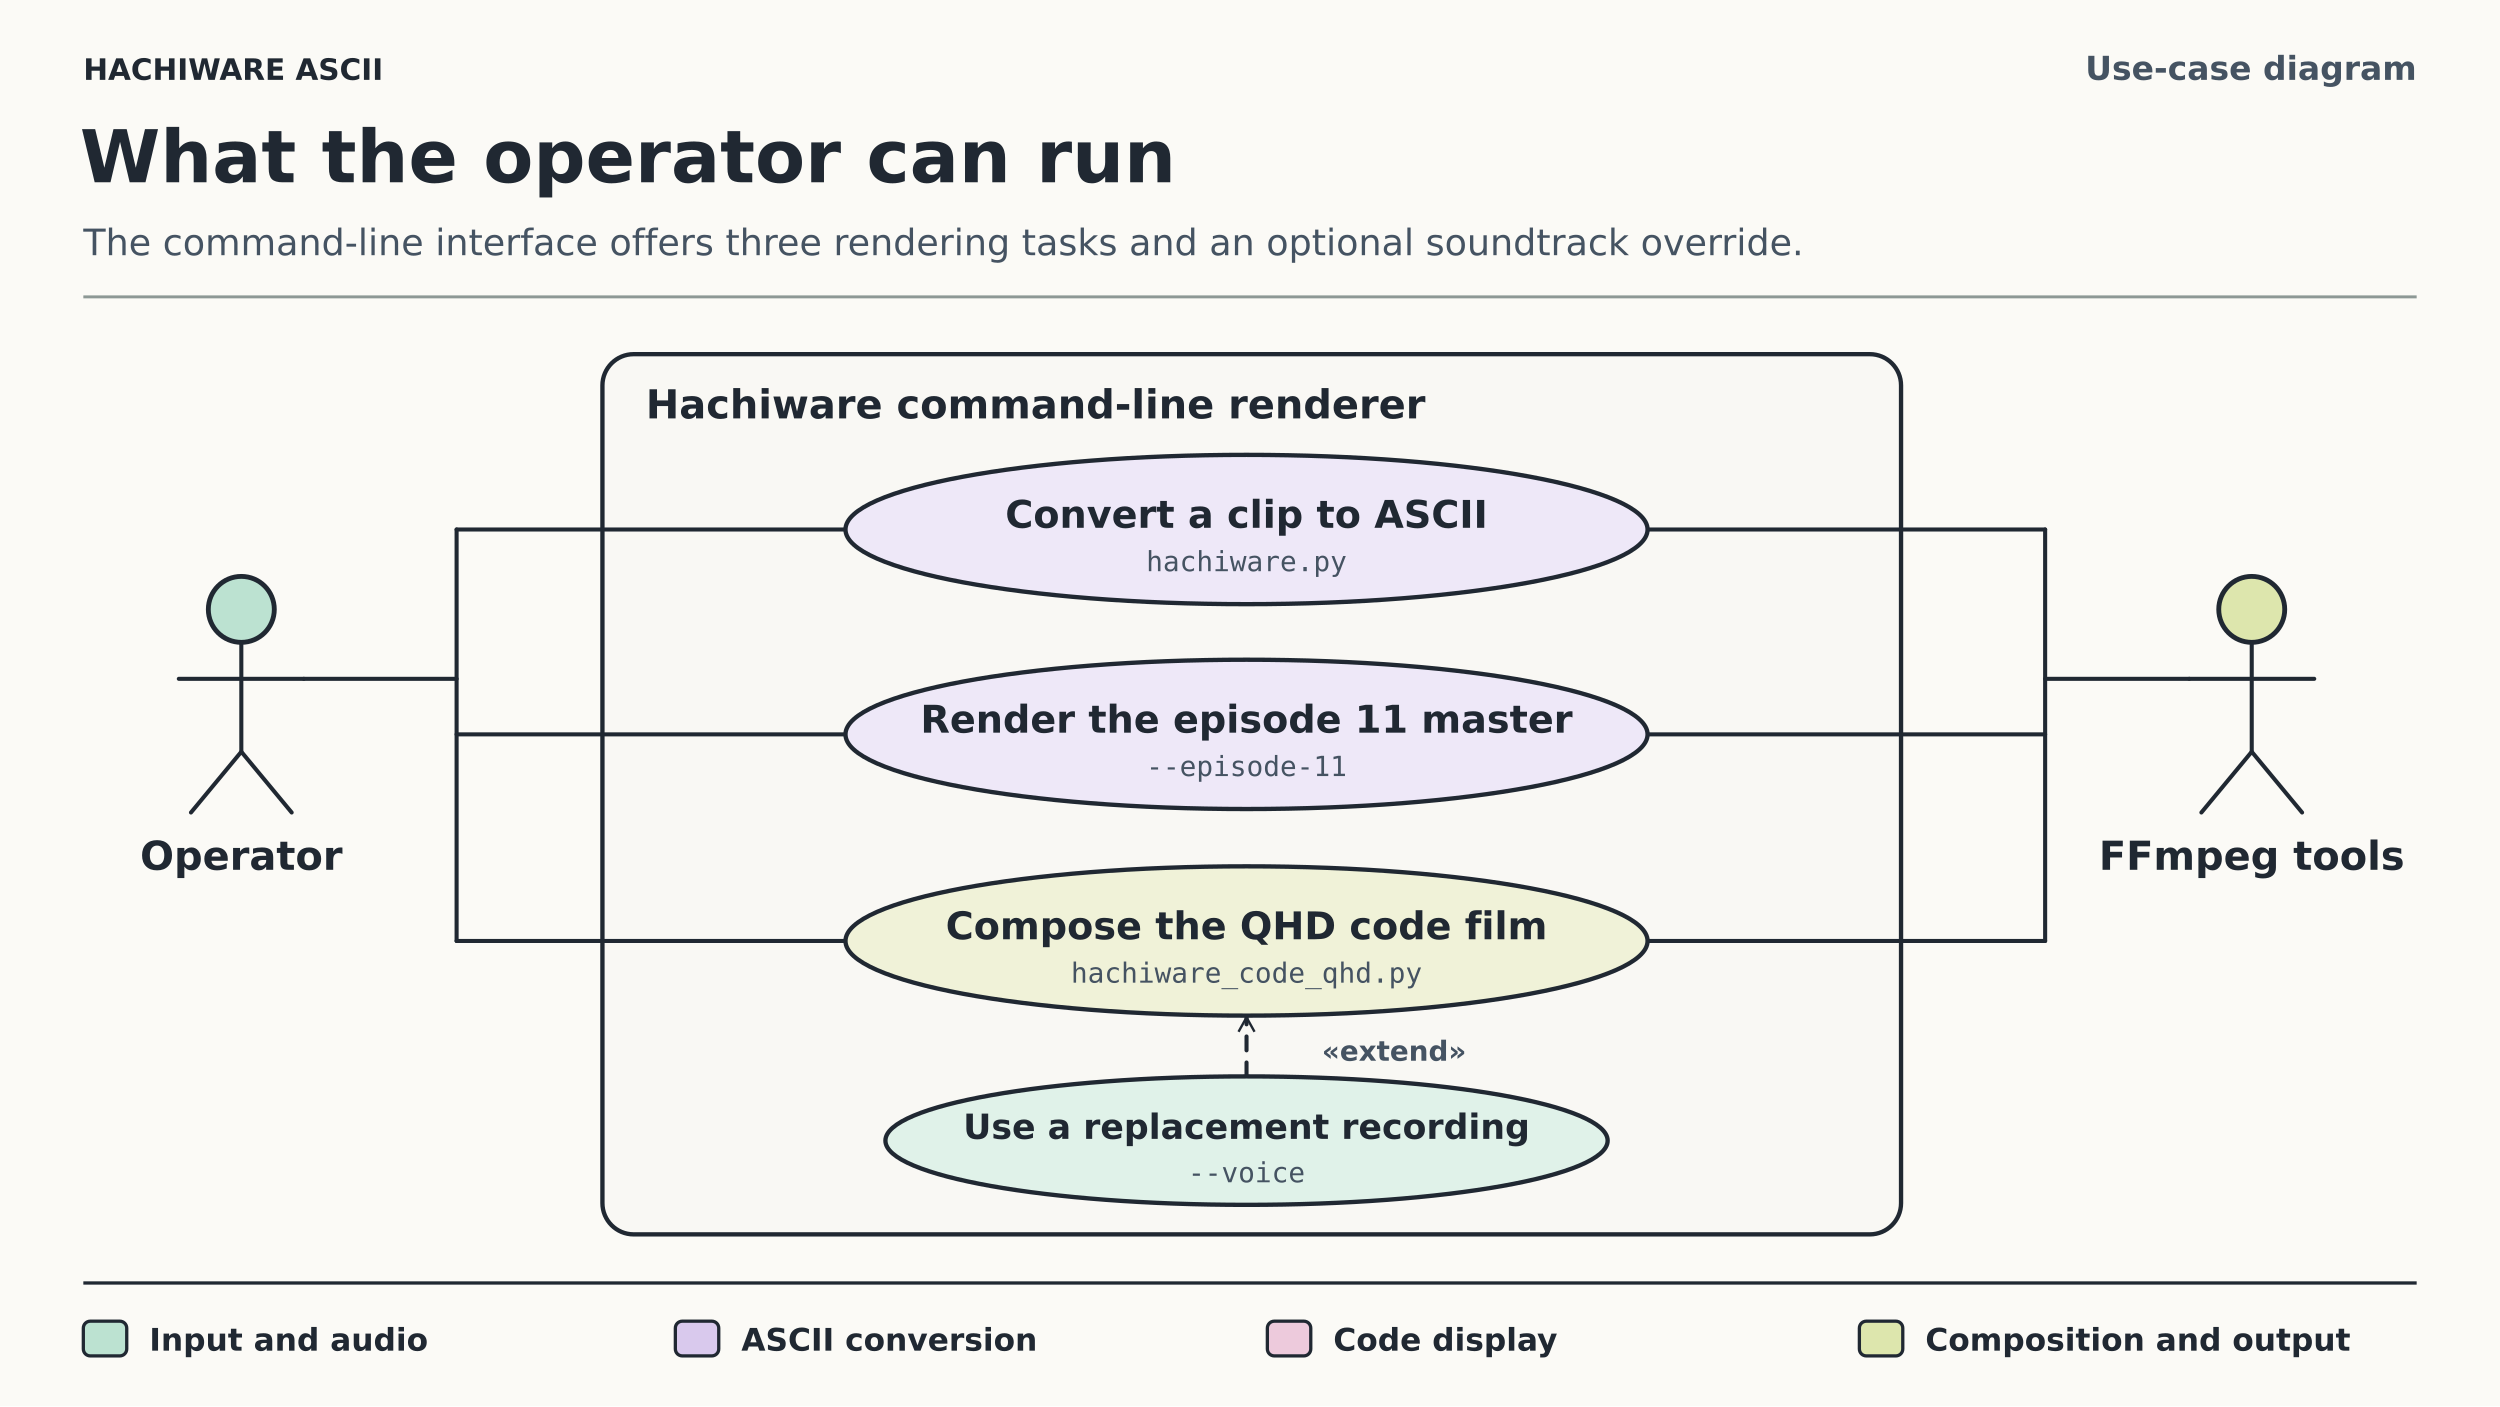
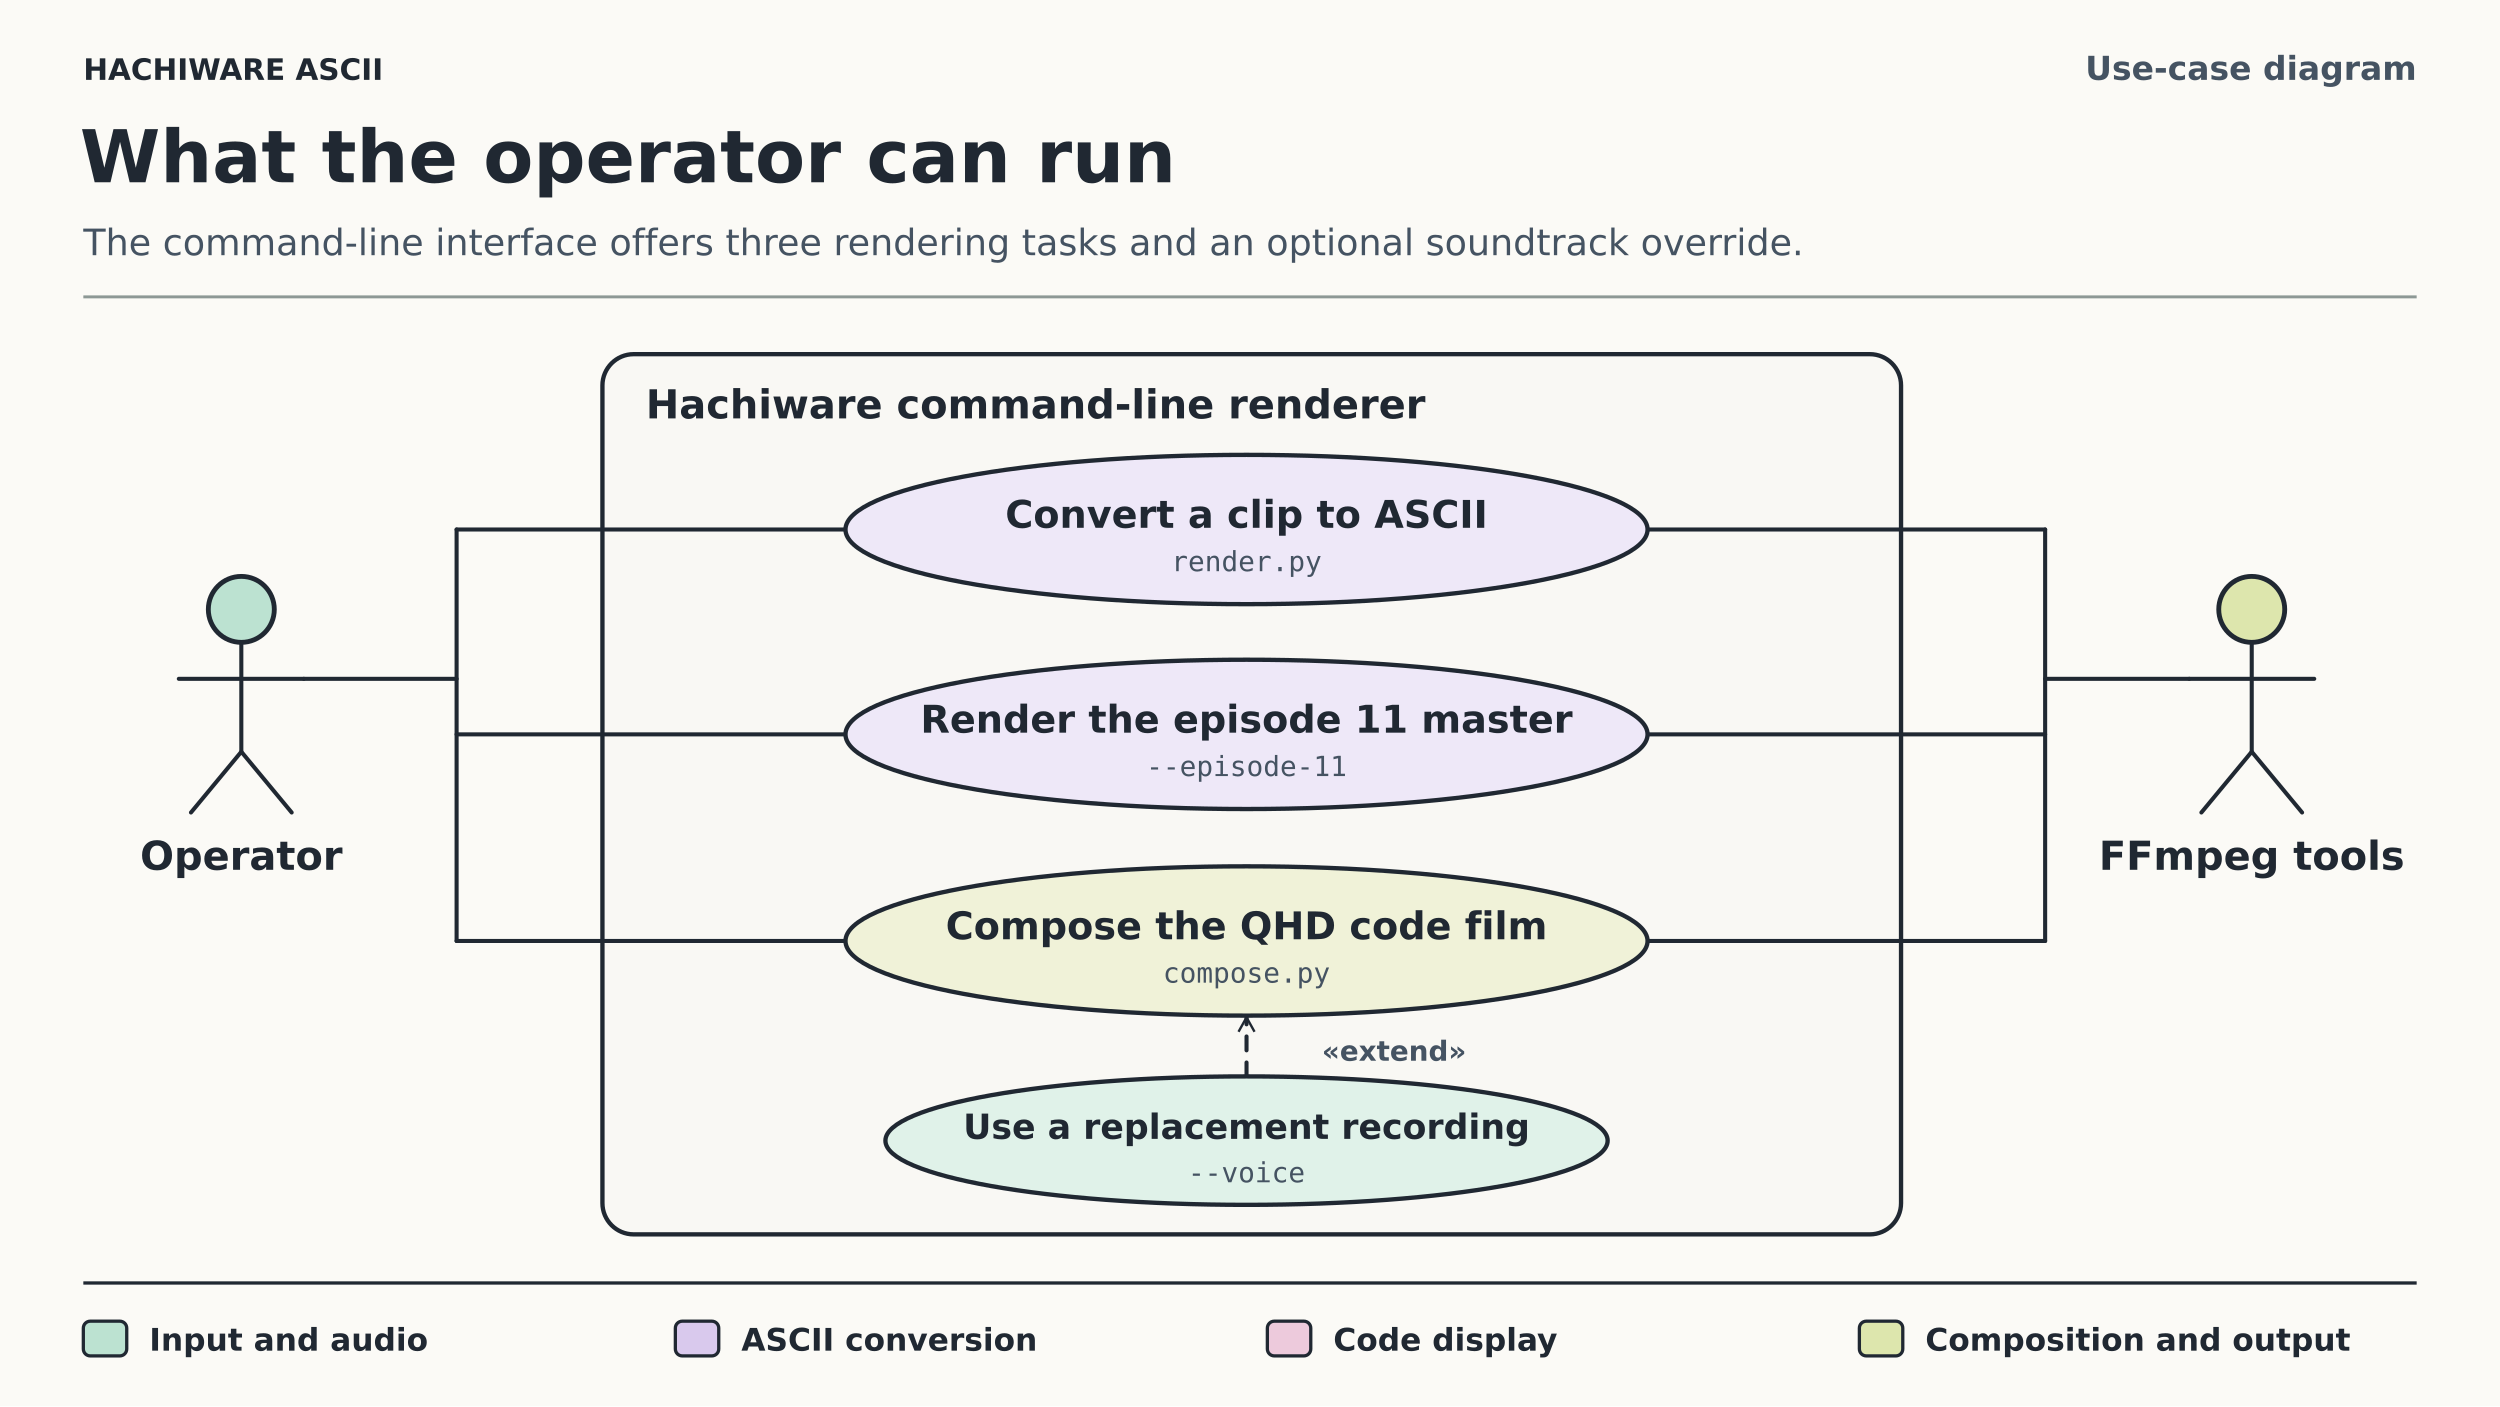
<svg xmlns="http://www.w3.org/2000/svg" width="2560" height="1440" viewBox="0 0 1440 810" role="img" aria-labelledby="title desc" lang="en">
  <defs>
    <marker id="arrow" markerWidth="12" markerHeight="12" refX="10" refY="5" orient="auto" markerUnits="userSpaceOnUse" viewBox="-1 -1 13 12">
      <path d="M0,0 L10,5 L0,10 z" fill="#202832" stroke="#202832" stroke-width="1.5" stroke-linejoin="round" />
    </marker>
    <marker id="open" markerWidth="12" markerHeight="12" refX="10" refY="5" orient="auto" markerUnits="userSpaceOnUse" viewBox="-1 -1 13 12">
      <path d="M1,0 L10,5 L1,10" fill="none" stroke="#202832" stroke-width="1.5" stroke-linejoin="round" />
    </marker>
  </defs>
  <g id="page">
    <rect x="0" y="0" width="1440" height="810" rx="0" fill="#FBFAF6" stroke="none" stroke-width="2.5" />
    <text x="48" y="46" font-family="DejaVu Sans, sans-serif" font-size="17" font-weight="700" text-anchor="start" fill="#202832">HACHIWARE ASCII</text>
    <text x="1392" y="46" font-family="DejaVu Sans, sans-serif" font-size="19" font-weight="650" text-anchor="end" fill="#455362">Use-case diagram</text>
    <text x="46" y="105" font-family="DejaVu Sans, sans-serif" font-size="42" font-weight="740" text-anchor="start" fill="#202832">What the operator can run</text>
    <text x="48" y="147" font-family="DejaVu Sans, sans-serif" font-size="21" font-weight="450" text-anchor="start" fill="#455362">The command-line interface offers three rendering tasks and an optional soundtrack override.</text>
    <line x1="48" y1="171" x2="1392" y2="171" stroke="#8D9895" stroke-width="1.7" />
    <line x1="48" y1="739" x2="1392" y2="739" stroke="#202832" stroke-width="1.9" />
    <rect x="48" y="761" width="25" height="20" rx="4" fill="#BCE2D1" stroke="#202832" stroke-width="1.9" />
    <text x="86" y="778" font-family="DejaVu Sans, sans-serif" font-size="18" font-weight="550" text-anchor="start" fill="#202832">Input and audio</text>
    <rect x="389" y="761" width="25" height="20" rx="4" fill="#D9C9ED" stroke="#202832" stroke-width="1.9" />
    <text x="427" y="778" font-family="DejaVu Sans, sans-serif" font-size="18" font-weight="550" text-anchor="start" fill="#202832">ASCII conversion</text>
    <rect x="730" y="761" width="25" height="20" rx="4" fill="#EDCADC" stroke="#202832" stroke-width="1.9" />
    <text x="768" y="778" font-family="DejaVu Sans, sans-serif" font-size="18" font-weight="550" text-anchor="start" fill="#202832">Code display</text>
    <rect x="1071" y="761" width="25" height="20" rx="4" fill="#DDE6AD" stroke="#202832" stroke-width="1.9" />
    <text x="1109" y="778" font-family="DejaVu Sans, sans-serif" font-size="18" font-weight="550" text-anchor="start" fill="#202832">Composition and output</text>
  </g>
  <g id="groups">
    <rect x="347" y="204" width="748" height="507" rx="18" fill="#F9F8F4" stroke="#202832" stroke-width="2.5" />
    <text x="372" y="241" font-family="DejaVu Sans, sans-serif" font-size="23" font-weight="700" text-anchor="start" fill="#202832">Hachiware command-line renderer</text>
  </g>
  <g id="connections">
    <polyline points="263,305 487,305" fill="none" stroke="#202832" stroke-width="2.35" stroke-linejoin="round" stroke-linecap="round" />
    <polyline points="949,305 1178,305" fill="none" stroke="#202832" stroke-width="2.35" stroke-linejoin="round" stroke-linecap="round" />
    <polyline points="263,423 487,423" fill="none" stroke="#202832" stroke-width="2.35" stroke-linejoin="round" stroke-linecap="round" />
    <polyline points="949,423 1178,423" fill="none" stroke="#202832" stroke-width="2.35" stroke-linejoin="round" stroke-linecap="round" />
    <polyline points="263,542 487,542" fill="none" stroke="#202832" stroke-width="2.35" stroke-linejoin="round" stroke-linecap="round" />
    <polyline points="949,542 1178,542" fill="none" stroke="#202832" stroke-width="2.35" stroke-linejoin="round" stroke-linecap="round" />
    <polyline points="175,391 263,391" fill="none" stroke="#202832" stroke-width="2.35" stroke-linejoin="round" stroke-linecap="round" />
    <polyline points="263,305 263,542" fill="none" stroke="#202832" stroke-width="2.35" stroke-linejoin="round" stroke-linecap="round" />
    <polyline points="1178,305 1178,542" fill="none" stroke="#202832" stroke-width="2.35" stroke-linejoin="round" stroke-linecap="round" />
    <polyline points="1178,391 1261,391" fill="none" stroke="#202832" stroke-width="2.35" stroke-linejoin="round" stroke-linecap="round" />
    <polyline points="718,620 718,586" fill="none" stroke="#202832" stroke-width="2.35" stroke-linejoin="round" stroke-linecap="round" marker-end="url(#open)" stroke-dasharray="8 7" />
  </g>
  <g id="nodes">
    <circle cx="139" cy="351" r="19" fill="#BCE2D1" stroke="#202832" stroke-width="2.8" />
    <polyline points="139,370 139,433" fill="none" stroke="#202832" stroke-width="2.35" stroke-linejoin="round" stroke-linecap="round" />
    <polyline points="103,391 175,391" fill="none" stroke="#202832" stroke-width="2.35" stroke-linejoin="round" stroke-linecap="round" />
    <polyline points="110,468 139,433 168,468" fill="none" stroke="#202832" stroke-width="2.35" stroke-linejoin="round" stroke-linecap="round" />
    <text x="139" y="501" font-family="DejaVu Sans, sans-serif" font-size="23" font-weight="660" text-anchor="middle" fill="#202832">Operator</text>
    <circle cx="1297" cy="351" r="19" fill="#DDE6AD" stroke="#202832" stroke-width="2.8" />
    <polyline points="1297,370 1297,433" fill="none" stroke="#202832" stroke-width="2.35" stroke-linejoin="round" stroke-linecap="round" />
    <polyline points="1261,391 1333,391" fill="none" stroke="#202832" stroke-width="2.35" stroke-linejoin="round" stroke-linecap="round" />
    <polyline points="1268,468 1297,433 1326,468" fill="none" stroke="#202832" stroke-width="2.35" stroke-linejoin="round" stroke-linecap="round" />
    <text x="1297" y="501" font-family="DejaVu Sans, sans-serif" font-size="23" font-weight="660" text-anchor="middle" fill="#202832">FFmpeg tools</text>
    <g>
      <ellipse cx="718" cy="305" rx="231" ry="43" fill="#EEE8F8" stroke="#202832" stroke-width="2.5" />
      <text x="718" y="304" font-family="DejaVu Sans, sans-serif" font-size="22" font-weight="650" text-anchor="middle" fill="#202832">Convert a clip to ASCII</text>
-       <text x="718" y="329" font-family="DejaVu Sans Mono, monospace" font-size="16" font-weight="450" text-anchor="middle" fill="#455362">hachiware.py</text>
+       <text x="718" y="329" font-family="DejaVu Sans Mono, monospace" font-size="16" font-weight="450" text-anchor="middle" fill="#455362">render.py</text>
    </g>
    <g>
      <ellipse cx="718" cy="423" rx="231" ry="43" fill="#EEE8F8" stroke="#202832" stroke-width="2.5" />
      <text x="718" y="422" font-family="DejaVu Sans, sans-serif" font-size="22" font-weight="650" text-anchor="middle" fill="#202832">Render the episode 11 master</text>
      <text x="718" y="447" font-family="DejaVu Sans Mono, monospace" font-size="16" font-weight="450" text-anchor="middle" fill="#455362">--episode-11</text>
    </g>
    <g>
      <ellipse cx="718" cy="542" rx="231" ry="43" fill="#F0F2D8" stroke="#202832" stroke-width="2.5" />
      <text x="718" y="541" font-family="DejaVu Sans, sans-serif" font-size="22" font-weight="650" text-anchor="middle" fill="#202832">Compose the QHD code film</text>
-       <text x="718" y="566" font-family="DejaVu Sans Mono, monospace" font-size="16" font-weight="450" text-anchor="middle" fill="#455362">hachiware_code_qhd.py</text>
+       <text x="718" y="566" font-family="DejaVu Sans Mono, monospace" font-size="16" font-weight="450" text-anchor="middle" fill="#455362">compose.py</text>
    </g>
    <g>
      <ellipse cx="718" cy="657" rx="208" ry="37" fill="#E0F2E9" stroke="#202832" stroke-width="2.5" />
      <text x="718" y="656" font-family="DejaVu Sans, sans-serif" font-size="20" font-weight="650" text-anchor="middle" fill="#202832">Use a replacement recording</text>
      <text x="718" y="681" font-family="DejaVu Sans Mono, monospace" font-size="16" font-weight="450" text-anchor="middle" fill="#455362">--voice</text>
    </g>
  </g>
  <g id="labels">
    <rect x="752.0" y="595" width="102" height="24" rx="4" fill="#F9F8F4" stroke="none" stroke-width="2.5" />
    <text x="803" y="611" font-family="DejaVu Sans, sans-serif" font-size="16" font-weight="600" text-anchor="middle" fill="#455362">«extend»</text>
  </g>
</svg>
